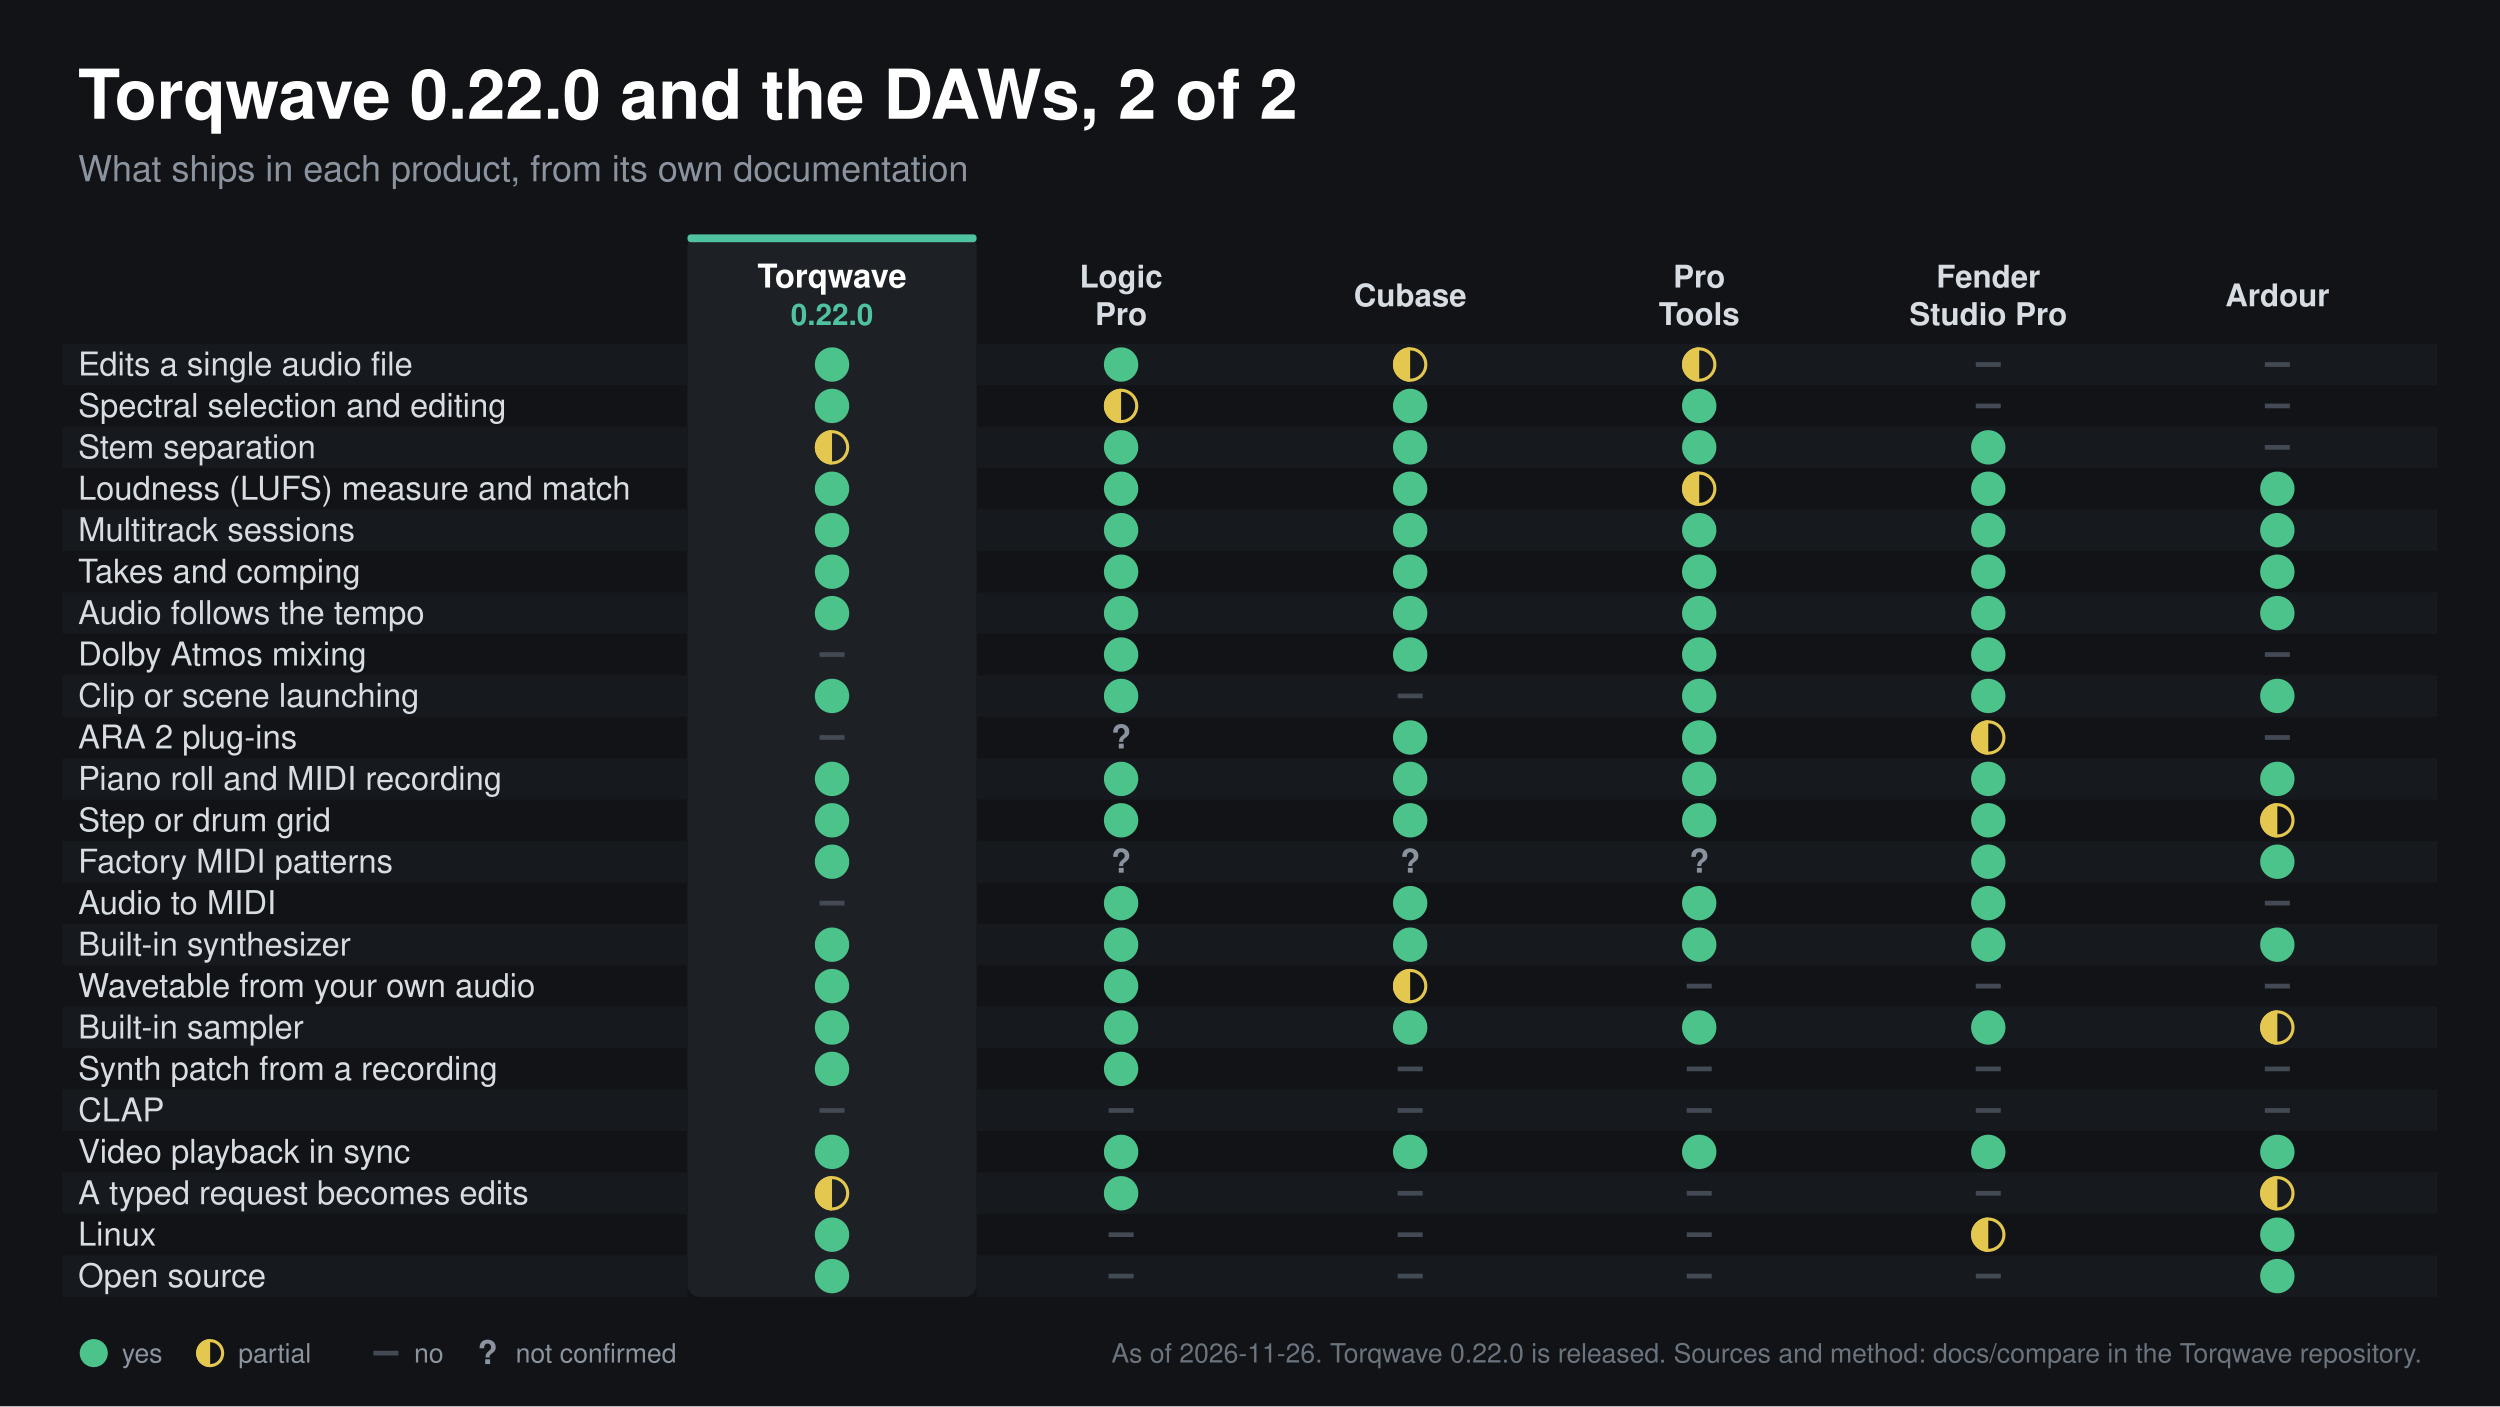
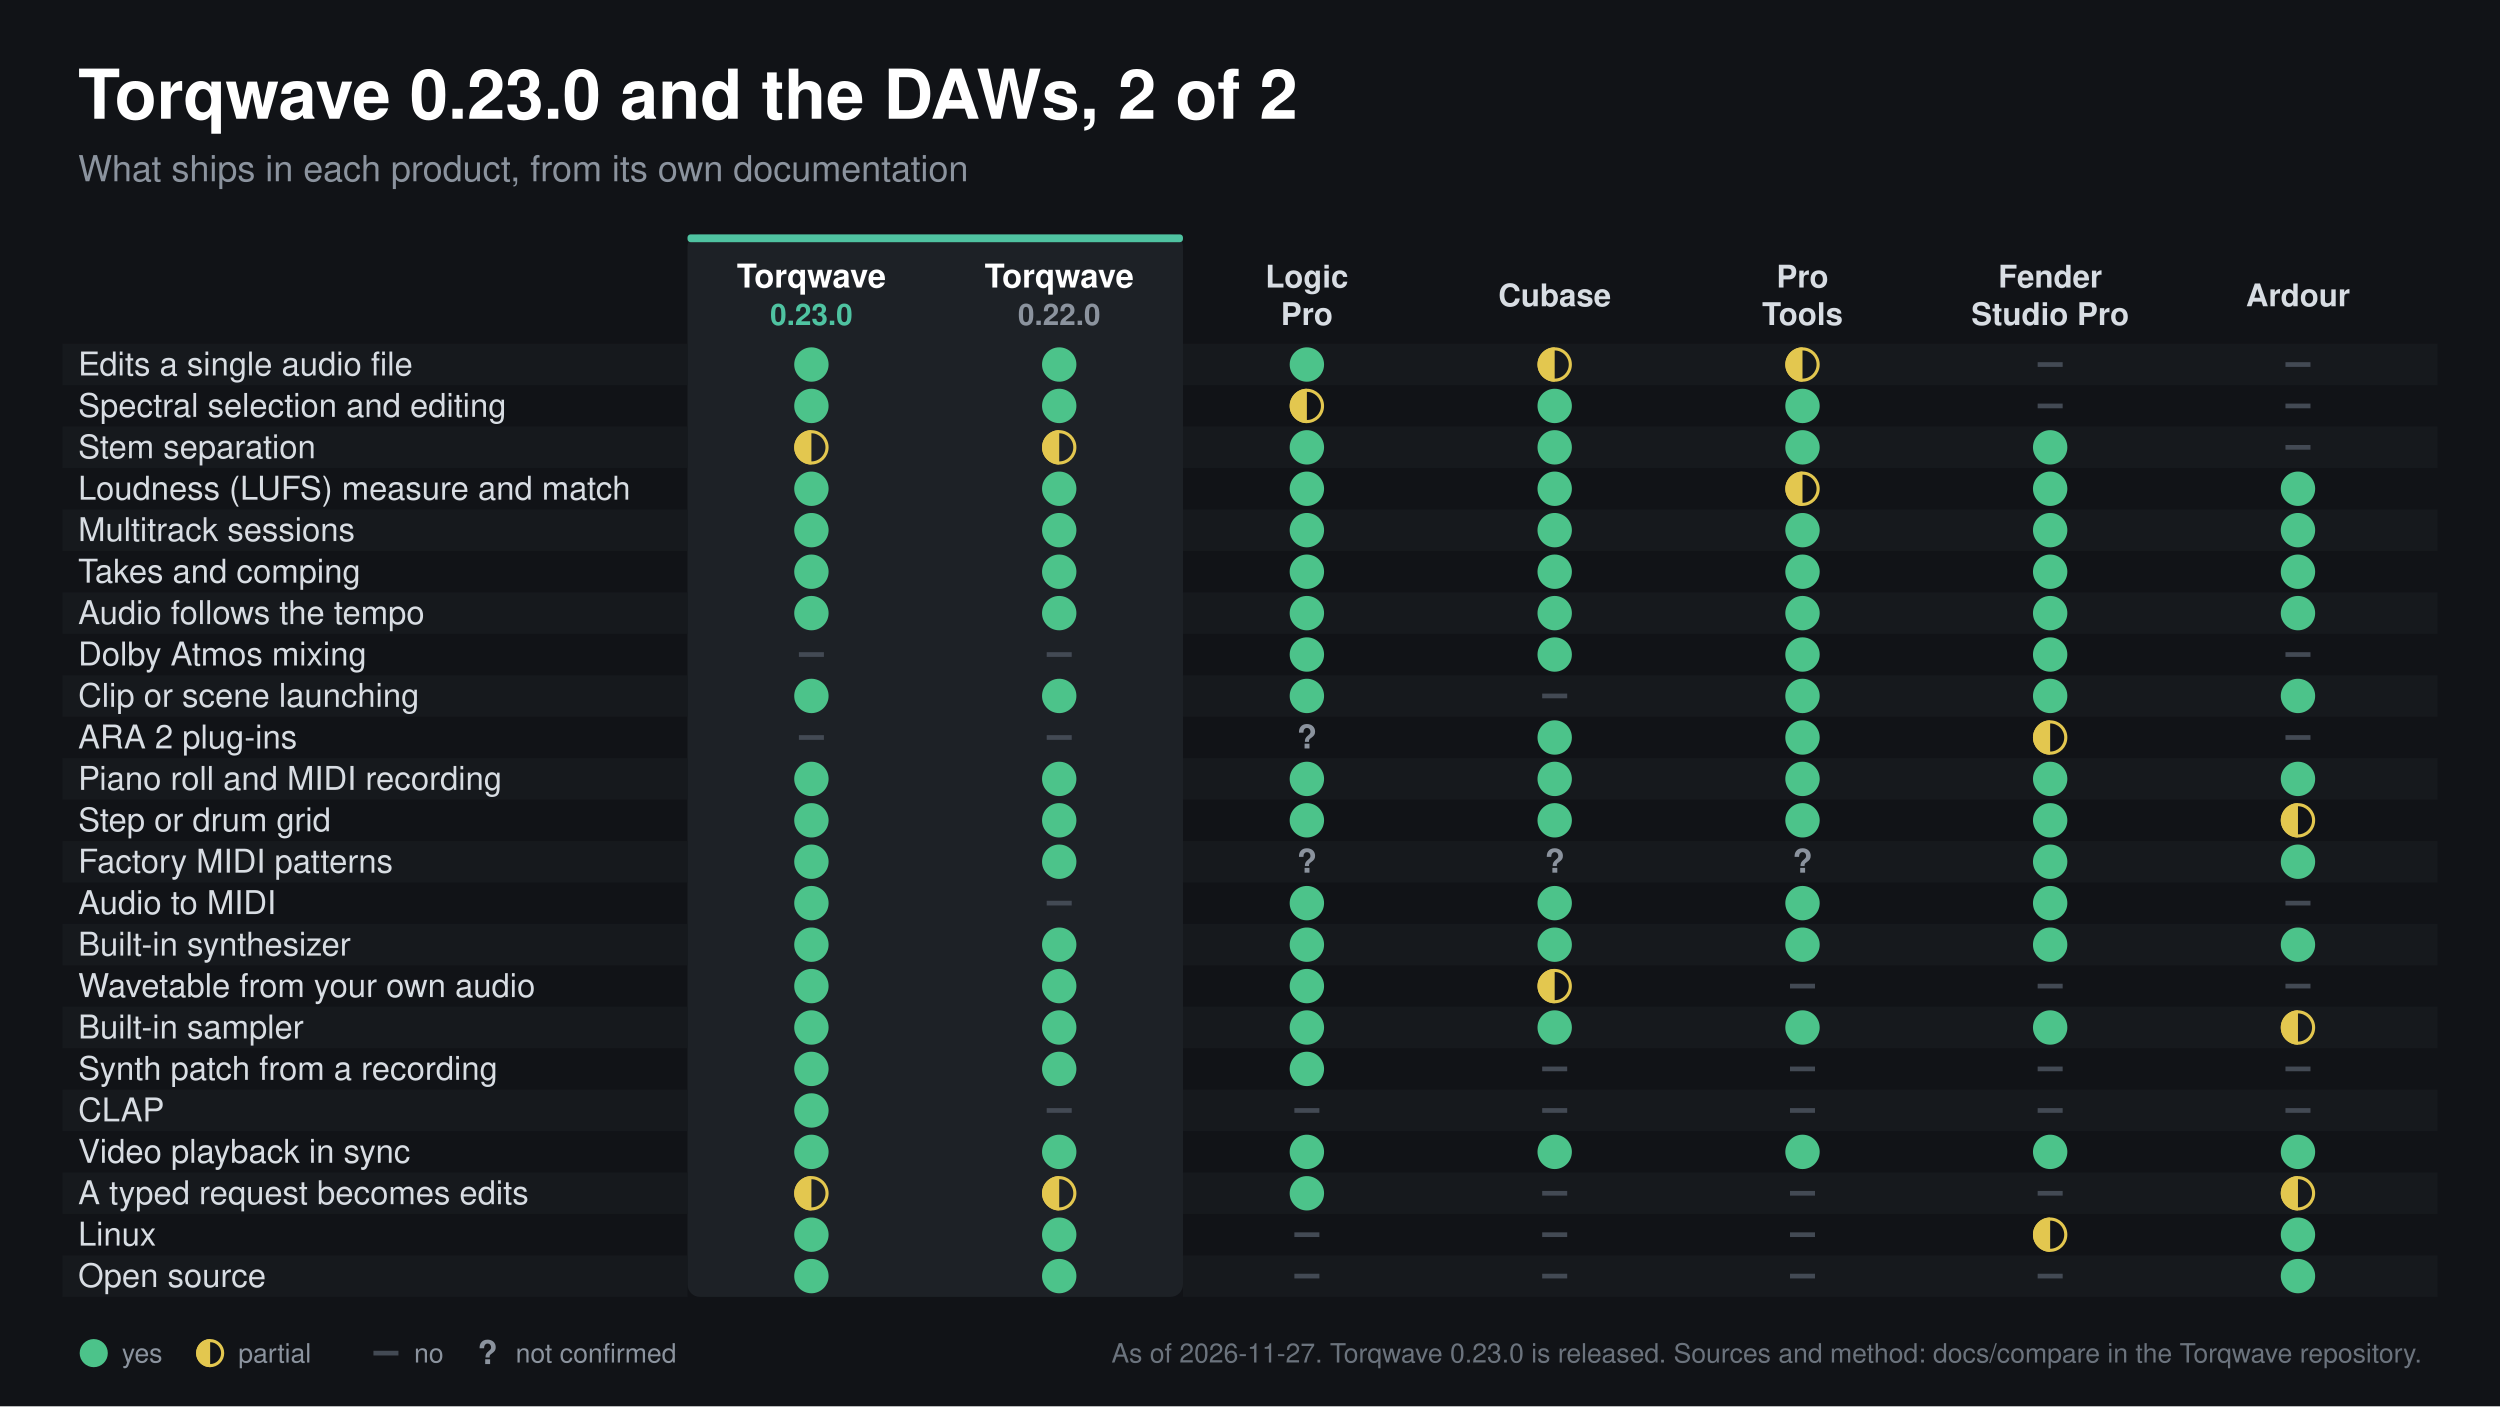
<svg xmlns="http://www.w3.org/2000/svg" width="1600" height="900" viewBox="0 0 1600 900" font-family="Helvetica Neue, Helvetica, Arial, sans-serif">
  <rect width="1600" height="900" fill="#111317" />
-   <text x="50.0" y="76.0" font-size="44" fill="#ffffff" text-anchor="start" font-weight="bold">Torqwave 0.22.0 and the DAWs, 2 of 2</text>
+   <text x="50.0" y="76.0" font-size="44" fill="#ffffff" text-anchor="start" font-weight="bold">Torqwave 0.23.0 and the DAWs, 2 of 2</text>
  <text x="50.0" y="116.0" font-size="23" fill="#8b939e" text-anchor="start" font-weight="normal">What ships in each product, from its own documentation</text>
-   <text x="1550.0" y="872.0" font-size="17" fill="#6b737d" text-anchor="end" font-weight="normal">As of 2026-11-26. Torqwave 0.22.0 is released. Sources and method: docs/compare in the Torqwave repository.</text>
-   <rect x="440.0" y="150.0" width="185.0" height="680.0" rx="8" fill="#1d2126" />
-   <rect x="440.0" y="150.0" width="185.0" height="5.0" rx="2" fill="#4fc3a1" />
-   <text x="532.5" y="184.0" font-size="21" fill="#ffffff" text-anchor="middle" font-weight="bold">Torqwave</text>
-   <text x="532.5" y="208.0" font-size="19" fill="#4fc3a1" text-anchor="middle" font-weight="bold">0.22.0</text>
-   <text x="717.5" y="184.0" font-size="20" fill="#d8dde3" text-anchor="middle" font-weight="bold">Logic</text>
-   <text x="717.5" y="208.0" font-size="20" fill="#d8dde3" text-anchor="middle" font-weight="bold">Pro</text>
-   <text x="902.5" y="196.0" font-size="20" fill="#d8dde3" text-anchor="middle" font-weight="bold">Cubase</text>
-   <text x="1087.5" y="184.0" font-size="20" fill="#d8dde3" text-anchor="middle" font-weight="bold">Pro</text>
-   <text x="1087.5" y="208.0" font-size="20" fill="#d8dde3" text-anchor="middle" font-weight="bold">Tools</text>
-   <text x="1272.5" y="184.0" font-size="20" fill="#d8dde3" text-anchor="middle" font-weight="bold">Fender</text>
-   <text x="1272.5" y="208.0" font-size="20" fill="#d8dde3" text-anchor="middle" font-weight="bold">Studio Pro</text>
-   <text x="1457.5" y="196.0" font-size="20" fill="#d8dde3" text-anchor="middle" font-weight="bold">Ardour</text>
+   <text x="1550.0" y="872.0" font-size="17" fill="#6b737d" text-anchor="end" font-weight="normal">As of 2026-11-27. Torqwave 0.23.0 is released. Sources and method: docs/compare in the Torqwave repository.</text>
+   <rect x="440.0" y="150.0" width="317.1" height="680.0" rx="8" fill="#1d2126" />
+   <rect x="440.0" y="150.0" width="317.1" height="5.0" rx="2" fill="#4fc3a1" />
+   <text x="519.3" y="184.0" font-size="21" fill="#ffffff" text-anchor="middle" font-weight="bold">Torqwave</text>
+   <text x="519.3" y="208.0" font-size="19" fill="#4fc3a1" text-anchor="middle" font-weight="bold">0.23.0</text>
+   <text x="677.9" y="184.0" font-size="21" fill="#ffffff" text-anchor="middle" font-weight="bold">Torqwave</text>
+   <text x="677.9" y="208.0" font-size="19" fill="#8b939e" text-anchor="middle" font-weight="bold">0.22.0</text>
+   <text x="836.4" y="184.0" font-size="20" fill="#d8dde3" text-anchor="middle" font-weight="bold">Logic</text>
+   <text x="836.4" y="208.0" font-size="20" fill="#d8dde3" text-anchor="middle" font-weight="bold">Pro</text>
+   <text x="995.0" y="196.0" font-size="20" fill="#d8dde3" text-anchor="middle" font-weight="bold">Cubase</text>
+   <text x="1153.6" y="184.0" font-size="20" fill="#d8dde3" text-anchor="middle" font-weight="bold">Pro</text>
+   <text x="1153.6" y="208.0" font-size="20" fill="#d8dde3" text-anchor="middle" font-weight="bold">Tools</text>
+   <text x="1312.1" y="184.0" font-size="20" fill="#d8dde3" text-anchor="middle" font-weight="bold">Fender</text>
+   <text x="1312.1" y="208.0" font-size="20" fill="#d8dde3" text-anchor="middle" font-weight="bold">Studio Pro</text>
+   <text x="1470.7" y="196.0" font-size="20" fill="#d8dde3" text-anchor="middle" font-weight="bold">Ardour</text>
  <rect x="40.0" y="220.0" width="400.0" height="26.5" rx="0" fill="#16191d" />
-   <rect x="625.0" y="220.0" width="935.0" height="26.5" rx="0" fill="#16191d" />
+   <rect x="757.1" y="220.0" width="802.9" height="26.5" rx="0" fill="#16191d" />
  <text x="50.0" y="240.3" font-size="21" fill="#d8dde3" text-anchor="start" font-weight="normal">Edits a single audio file</text>
-   <circle cx="532.5" cy="233.3" r="11" fill="#4cc38a" />
-   <circle cx="717.5" cy="233.3" r="11" fill="#4cc38a" />
-   <circle cx="902.5" cy="233.3" r="10" fill="none" stroke="#e3c74f" stroke-width="2" />
-   <path d="M 902.5 222.3 A 11 11 0 0 0 902.5 244.3 Z" fill="#e3c74f" />
-   <circle cx="1087.5" cy="233.3" r="10" fill="none" stroke="#e3c74f" stroke-width="2" />
-   <path d="M 1087.5 222.3 A 11 11 0 0 0 1087.5 244.3 Z" fill="#e3c74f" />
-   <line x1="1264.5" y1="233.3" x2="1280.5" y2="233.3" stroke="#434a54" stroke-width="3" />
-   <line x1="1449.5" y1="233.3" x2="1465.5" y2="233.3" stroke="#434a54" stroke-width="3" />
+   <circle cx="519.3" cy="233.3" r="11" fill="#4cc38a" />
+   <circle cx="677.9" cy="233.3" r="11" fill="#4cc38a" />
+   <circle cx="836.4" cy="233.3" r="11" fill="#4cc38a" />
+   <circle cx="995.0" cy="233.3" r="10" fill="none" stroke="#e3c74f" stroke-width="2" />
+   <path d="M 995.0 222.3 A 11 11 0 0 0 995.0 244.3 Z" fill="#e3c74f" />
+   <circle cx="1153.6" cy="233.3" r="10" fill="none" stroke="#e3c74f" stroke-width="2" />
+   <path d="M 1153.6 222.3 A 11 11 0 0 0 1153.6 244.3 Z" fill="#e3c74f" />
+   <line x1="1304.1" y1="233.3" x2="1320.1" y2="233.3" stroke="#434a54" stroke-width="3" />
+   <line x1="1462.7" y1="233.3" x2="1478.7" y2="233.3" stroke="#434a54" stroke-width="3" />
  <text x="50.0" y="266.8" font-size="21" fill="#d8dde3" text-anchor="start" font-weight="normal">Spectral selection and editing</text>
-   <circle cx="532.5" cy="259.8" r="11" fill="#4cc38a" />
-   <circle cx="717.5" cy="259.8" r="10" fill="none" stroke="#e3c74f" stroke-width="2" />
-   <path d="M 717.5 248.8 A 11 11 0 0 0 717.5 270.8 Z" fill="#e3c74f" />
-   <circle cx="902.5" cy="259.8" r="11" fill="#4cc38a" />
-   <circle cx="1087.5" cy="259.8" r="11" fill="#4cc38a" />
-   <line x1="1264.5" y1="259.8" x2="1280.5" y2="259.8" stroke="#434a54" stroke-width="3" />
-   <line x1="1449.5" y1="259.8" x2="1465.5" y2="259.8" stroke="#434a54" stroke-width="3" />
+   <circle cx="519.3" cy="259.8" r="11" fill="#4cc38a" />
+   <circle cx="677.9" cy="259.8" r="11" fill="#4cc38a" />
+   <circle cx="836.4" cy="259.8" r="10" fill="none" stroke="#e3c74f" stroke-width="2" />
+   <path d="M 836.4 248.8 A 11 11 0 0 0 836.4 270.8 Z" fill="#e3c74f" />
+   <circle cx="995.0" cy="259.8" r="11" fill="#4cc38a" />
+   <circle cx="1153.6" cy="259.8" r="11" fill="#4cc38a" />
+   <line x1="1304.1" y1="259.8" x2="1320.1" y2="259.8" stroke="#434a54" stroke-width="3" />
+   <line x1="1462.7" y1="259.8" x2="1478.7" y2="259.8" stroke="#434a54" stroke-width="3" />
  <rect x="40.0" y="273.0" width="400.0" height="26.5" rx="0" fill="#16191d" />
-   <rect x="625.0" y="273.0" width="935.0" height="26.5" rx="0" fill="#16191d" />
+   <rect x="757.1" y="273.0" width="802.9" height="26.5" rx="0" fill="#16191d" />
  <text x="50.0" y="293.3" font-size="21" fill="#d8dde3" text-anchor="start" font-weight="normal">Stem separation</text>
-   <circle cx="532.5" cy="286.3" r="10" fill="none" stroke="#e3c74f" stroke-width="2" />
-   <path d="M 532.5 275.3 A 11 11 0 0 0 532.5 297.3 Z" fill="#e3c74f" />
-   <circle cx="717.5" cy="286.3" r="11" fill="#4cc38a" />
-   <circle cx="902.5" cy="286.3" r="11" fill="#4cc38a" />
-   <circle cx="1087.5" cy="286.3" r="11" fill="#4cc38a" />
-   <circle cx="1272.5" cy="286.3" r="11" fill="#4cc38a" />
-   <line x1="1449.5" y1="286.3" x2="1465.5" y2="286.3" stroke="#434a54" stroke-width="3" />
+   <circle cx="519.3" cy="286.3" r="10" fill="none" stroke="#e3c74f" stroke-width="2" />
+   <path d="M 519.3 275.3 A 11 11 0 0 0 519.3 297.3 Z" fill="#e3c74f" />
+   <circle cx="677.9" cy="286.3" r="10" fill="none" stroke="#e3c74f" stroke-width="2" />
+   <path d="M 677.9 275.3 A 11 11 0 0 0 677.9 297.3 Z" fill="#e3c74f" />
+   <circle cx="836.4" cy="286.3" r="11" fill="#4cc38a" />
+   <circle cx="995.0" cy="286.3" r="11" fill="#4cc38a" />
+   <circle cx="1153.6" cy="286.3" r="11" fill="#4cc38a" />
+   <circle cx="1312.1" cy="286.3" r="11" fill="#4cc38a" />
+   <line x1="1462.7" y1="286.3" x2="1478.7" y2="286.3" stroke="#434a54" stroke-width="3" />
  <text x="50.0" y="319.8" font-size="21" fill="#d8dde3" text-anchor="start" font-weight="normal">Loudness (LUFS) measure and match</text>
-   <circle cx="532.5" cy="312.8" r="11" fill="#4cc38a" />
-   <circle cx="717.5" cy="312.8" r="11" fill="#4cc38a" />
-   <circle cx="902.5" cy="312.8" r="11" fill="#4cc38a" />
-   <circle cx="1087.5" cy="312.8" r="10" fill="none" stroke="#e3c74f" stroke-width="2" />
-   <path d="M 1087.5 301.8 A 11 11 0 0 0 1087.5 323.8 Z" fill="#e3c74f" />
-   <circle cx="1272.5" cy="312.8" r="11" fill="#4cc38a" />
-   <circle cx="1457.5" cy="312.8" r="11" fill="#4cc38a" />
+   <circle cx="519.3" cy="312.8" r="11" fill="#4cc38a" />
+   <circle cx="677.9" cy="312.8" r="11" fill="#4cc38a" />
+   <circle cx="836.4" cy="312.8" r="11" fill="#4cc38a" />
+   <circle cx="995.0" cy="312.8" r="11" fill="#4cc38a" />
+   <circle cx="1153.6" cy="312.8" r="10" fill="none" stroke="#e3c74f" stroke-width="2" />
+   <path d="M 1153.6 301.8 A 11 11 0 0 0 1153.6 323.8 Z" fill="#e3c74f" />
+   <circle cx="1312.1" cy="312.8" r="11" fill="#4cc38a" />
+   <circle cx="1470.7" cy="312.8" r="11" fill="#4cc38a" />
  <rect x="40.0" y="326.1" width="400.0" height="26.5" rx="0" fill="#16191d" />
-   <rect x="625.0" y="326.1" width="935.0" height="26.5" rx="0" fill="#16191d" />
+   <rect x="757.1" y="326.1" width="802.9" height="26.5" rx="0" fill="#16191d" />
  <text x="50.0" y="346.3" font-size="21" fill="#d8dde3" text-anchor="start" font-weight="normal">Multitrack sessions</text>
-   <circle cx="532.5" cy="339.3" r="11" fill="#4cc38a" />
-   <circle cx="717.5" cy="339.3" r="11" fill="#4cc38a" />
-   <circle cx="902.5" cy="339.3" r="11" fill="#4cc38a" />
-   <circle cx="1087.5" cy="339.3" r="11" fill="#4cc38a" />
-   <circle cx="1272.5" cy="339.3" r="11" fill="#4cc38a" />
-   <circle cx="1457.5" cy="339.3" r="11" fill="#4cc38a" />
+   <circle cx="519.3" cy="339.3" r="11" fill="#4cc38a" />
+   <circle cx="677.9" cy="339.3" r="11" fill="#4cc38a" />
+   <circle cx="836.4" cy="339.3" r="11" fill="#4cc38a" />
+   <circle cx="995.0" cy="339.3" r="11" fill="#4cc38a" />
+   <circle cx="1153.6" cy="339.3" r="11" fill="#4cc38a" />
+   <circle cx="1312.1" cy="339.3" r="11" fill="#4cc38a" />
+   <circle cx="1470.7" cy="339.3" r="11" fill="#4cc38a" />
  <text x="50.0" y="372.9" font-size="21" fill="#d8dde3" text-anchor="start" font-weight="normal">Takes and comping</text>
-   <circle cx="532.5" cy="365.9" r="11" fill="#4cc38a" />
-   <circle cx="717.5" cy="365.9" r="11" fill="#4cc38a" />
-   <circle cx="902.5" cy="365.9" r="11" fill="#4cc38a" />
-   <circle cx="1087.5" cy="365.9" r="11" fill="#4cc38a" />
-   <circle cx="1272.5" cy="365.9" r="11" fill="#4cc38a" />
-   <circle cx="1457.5" cy="365.9" r="11" fill="#4cc38a" />
+   <circle cx="519.3" cy="365.9" r="11" fill="#4cc38a" />
+   <circle cx="677.9" cy="365.9" r="11" fill="#4cc38a" />
+   <circle cx="836.4" cy="365.9" r="11" fill="#4cc38a" />
+   <circle cx="995.0" cy="365.9" r="11" fill="#4cc38a" />
+   <circle cx="1153.6" cy="365.9" r="11" fill="#4cc38a" />
+   <circle cx="1312.1" cy="365.9" r="11" fill="#4cc38a" />
+   <circle cx="1470.7" cy="365.9" r="11" fill="#4cc38a" />
  <rect x="40.0" y="379.1" width="400.0" height="26.5" rx="0" fill="#16191d" />
-   <rect x="625.0" y="379.1" width="935.0" height="26.5" rx="0" fill="#16191d" />
+   <rect x="757.1" y="379.1" width="802.9" height="26.5" rx="0" fill="#16191d" />
  <text x="50.0" y="399.4" font-size="21" fill="#d8dde3" text-anchor="start" font-weight="normal">Audio follows the tempo</text>
-   <circle cx="532.5" cy="392.4" r="11" fill="#4cc38a" />
-   <circle cx="717.5" cy="392.4" r="11" fill="#4cc38a" />
-   <circle cx="902.5" cy="392.4" r="11" fill="#4cc38a" />
-   <circle cx="1087.5" cy="392.4" r="11" fill="#4cc38a" />
-   <circle cx="1272.5" cy="392.4" r="11" fill="#4cc38a" />
-   <circle cx="1457.5" cy="392.4" r="11" fill="#4cc38a" />
+   <circle cx="519.3" cy="392.4" r="11" fill="#4cc38a" />
+   <circle cx="677.9" cy="392.4" r="11" fill="#4cc38a" />
+   <circle cx="836.4" cy="392.4" r="11" fill="#4cc38a" />
+   <circle cx="995.0" cy="392.4" r="11" fill="#4cc38a" />
+   <circle cx="1153.6" cy="392.4" r="11" fill="#4cc38a" />
+   <circle cx="1312.1" cy="392.4" r="11" fill="#4cc38a" />
+   <circle cx="1470.7" cy="392.4" r="11" fill="#4cc38a" />
  <text x="50.0" y="425.9" font-size="21" fill="#d8dde3" text-anchor="start" font-weight="normal">Dolby Atmos mixing</text>
-   <line x1="524.5" y1="418.9" x2="540.5" y2="418.9" stroke="#434a54" stroke-width="3" />
-   <circle cx="717.5" cy="418.9" r="11" fill="#4cc38a" />
-   <circle cx="902.5" cy="418.9" r="11" fill="#4cc38a" />
-   <circle cx="1087.5" cy="418.9" r="11" fill="#4cc38a" />
-   <circle cx="1272.5" cy="418.9" r="11" fill="#4cc38a" />
-   <line x1="1449.5" y1="418.9" x2="1465.5" y2="418.9" stroke="#434a54" stroke-width="3" />
+   <line x1="511.3" y1="418.9" x2="527.3" y2="418.9" stroke="#434a54" stroke-width="3" />
+   <line x1="669.9" y1="418.9" x2="685.9" y2="418.9" stroke="#434a54" stroke-width="3" />
+   <circle cx="836.4" cy="418.9" r="11" fill="#4cc38a" />
+   <circle cx="995.0" cy="418.9" r="11" fill="#4cc38a" />
+   <circle cx="1153.6" cy="418.9" r="11" fill="#4cc38a" />
+   <circle cx="1312.1" cy="418.9" r="11" fill="#4cc38a" />
+   <line x1="1462.7" y1="418.9" x2="1478.7" y2="418.9" stroke="#434a54" stroke-width="3" />
  <rect x="40.0" y="432.2" width="400.0" height="26.5" rx="0" fill="#16191d" />
-   <rect x="625.0" y="432.2" width="935.0" height="26.5" rx="0" fill="#16191d" />
+   <rect x="757.1" y="432.2" width="802.9" height="26.5" rx="0" fill="#16191d" />
  <text x="50.0" y="452.4" font-size="21" fill="#d8dde3" text-anchor="start" font-weight="normal">Clip or scene launching</text>
-   <circle cx="532.5" cy="445.4" r="11" fill="#4cc38a" />
-   <circle cx="717.5" cy="445.4" r="11" fill="#4cc38a" />
-   <line x1="894.5" y1="445.4" x2="910.5" y2="445.4" stroke="#434a54" stroke-width="3" />
-   <circle cx="1087.5" cy="445.4" r="11" fill="#4cc38a" />
-   <circle cx="1272.5" cy="445.4" r="11" fill="#4cc38a" />
-   <circle cx="1457.5" cy="445.4" r="11" fill="#4cc38a" />
+   <circle cx="519.3" cy="445.4" r="11" fill="#4cc38a" />
+   <circle cx="677.9" cy="445.4" r="11" fill="#4cc38a" />
+   <circle cx="836.4" cy="445.4" r="11" fill="#4cc38a" />
+   <line x1="987.0" y1="445.4" x2="1003.0" y2="445.4" stroke="#434a54" stroke-width="3" />
+   <circle cx="1153.6" cy="445.4" r="11" fill="#4cc38a" />
+   <circle cx="1312.1" cy="445.4" r="11" fill="#4cc38a" />
+   <circle cx="1470.7" cy="445.4" r="11" fill="#4cc38a" />
  <text x="50.0" y="479.0" font-size="21" fill="#d8dde3" text-anchor="start" font-weight="normal">ARA 2 plug-ins</text>
-   <line x1="524.5" y1="472.0" x2="540.5" y2="472.0" stroke="#434a54" stroke-width="3" />
-   <text x="717.5" y="479.0" font-size="21" fill="#8b939e" text-anchor="middle" font-weight="bold">?</text>
-   <circle cx="902.5" cy="472.0" r="11" fill="#4cc38a" />
-   <circle cx="1087.5" cy="472.0" r="11" fill="#4cc38a" />
-   <circle cx="1272.5" cy="472.0" r="10" fill="none" stroke="#e3c74f" stroke-width="2" />
-   <path d="M 1272.5 461.0 A 11 11 0 0 0 1272.5 483.0 Z" fill="#e3c74f" />
-   <line x1="1449.5" y1="472.0" x2="1465.5" y2="472.0" stroke="#434a54" stroke-width="3" />
+   <line x1="511.3" y1="472.0" x2="527.3" y2="472.0" stroke="#434a54" stroke-width="3" />
+   <line x1="669.9" y1="472.0" x2="685.9" y2="472.0" stroke="#434a54" stroke-width="3" />
+   <text x="836.4" y="479.0" font-size="21" fill="#8b939e" text-anchor="middle" font-weight="bold">?</text>
+   <circle cx="995.0" cy="472.0" r="11" fill="#4cc38a" />
+   <circle cx="1153.6" cy="472.0" r="11" fill="#4cc38a" />
+   <circle cx="1312.1" cy="472.0" r="10" fill="none" stroke="#e3c74f" stroke-width="2" />
+   <path d="M 1312.1 461.0 A 11 11 0 0 0 1312.1 483.0 Z" fill="#e3c74f" />
+   <line x1="1462.7" y1="472.0" x2="1478.7" y2="472.0" stroke="#434a54" stroke-width="3" />
  <rect x="40.0" y="485.2" width="400.0" height="26.5" rx="0" fill="#16191d" />
-   <rect x="625.0" y="485.2" width="935.0" height="26.5" rx="0" fill="#16191d" />
+   <rect x="757.1" y="485.2" width="802.9" height="26.5" rx="0" fill="#16191d" />
  <text x="50.0" y="505.5" font-size="21" fill="#d8dde3" text-anchor="start" font-weight="normal">Piano roll and MIDI recording</text>
-   <circle cx="532.5" cy="498.5" r="11" fill="#4cc38a" />
-   <circle cx="717.5" cy="498.5" r="11" fill="#4cc38a" />
-   <circle cx="902.5" cy="498.5" r="11" fill="#4cc38a" />
-   <circle cx="1087.5" cy="498.5" r="11" fill="#4cc38a" />
-   <circle cx="1272.5" cy="498.5" r="11" fill="#4cc38a" />
-   <circle cx="1457.5" cy="498.5" r="11" fill="#4cc38a" />
+   <circle cx="519.3" cy="498.5" r="11" fill="#4cc38a" />
+   <circle cx="677.9" cy="498.5" r="11" fill="#4cc38a" />
+   <circle cx="836.4" cy="498.5" r="11" fill="#4cc38a" />
+   <circle cx="995.0" cy="498.5" r="11" fill="#4cc38a" />
+   <circle cx="1153.6" cy="498.5" r="11" fill="#4cc38a" />
+   <circle cx="1312.1" cy="498.5" r="11" fill="#4cc38a" />
+   <circle cx="1470.7" cy="498.5" r="11" fill="#4cc38a" />
  <text x="50.0" y="532.0" font-size="21" fill="#d8dde3" text-anchor="start" font-weight="normal">Step or drum grid</text>
-   <circle cx="532.5" cy="525.0" r="11" fill="#4cc38a" />
-   <circle cx="717.5" cy="525.0" r="11" fill="#4cc38a" />
-   <circle cx="902.5" cy="525.0" r="11" fill="#4cc38a" />
-   <circle cx="1087.5" cy="525.0" r="11" fill="#4cc38a" />
-   <circle cx="1272.5" cy="525.0" r="11" fill="#4cc38a" />
-   <circle cx="1457.5" cy="525.0" r="10" fill="none" stroke="#e3c74f" stroke-width="2" />
-   <path d="M 1457.5 514.0 A 11 11 0 0 0 1457.5 536.0 Z" fill="#e3c74f" />
+   <circle cx="519.3" cy="525.0" r="11" fill="#4cc38a" />
+   <circle cx="677.9" cy="525.0" r="11" fill="#4cc38a" />
+   <circle cx="836.4" cy="525.0" r="11" fill="#4cc38a" />
+   <circle cx="995.0" cy="525.0" r="11" fill="#4cc38a" />
+   <circle cx="1153.6" cy="525.0" r="11" fill="#4cc38a" />
+   <circle cx="1312.1" cy="525.0" r="11" fill="#4cc38a" />
+   <circle cx="1470.7" cy="525.0" r="10" fill="none" stroke="#e3c74f" stroke-width="2" />
+   <path d="M 1470.7 514.0 A 11 11 0 0 0 1470.7 536.0 Z" fill="#e3c74f" />
  <rect x="40.0" y="538.3" width="400.0" height="26.5" rx="0" fill="#16191d" />
-   <rect x="625.0" y="538.3" width="935.0" height="26.5" rx="0" fill="#16191d" />
+   <rect x="757.1" y="538.3" width="802.9" height="26.5" rx="0" fill="#16191d" />
  <text x="50.0" y="558.5" font-size="21" fill="#d8dde3" text-anchor="start" font-weight="normal">Factory MIDI patterns</text>
-   <circle cx="532.5" cy="551.5" r="11" fill="#4cc38a" />
-   <text x="717.5" y="558.5" font-size="21" fill="#8b939e" text-anchor="middle" font-weight="bold">?</text>
-   <text x="902.5" y="558.5" font-size="21" fill="#8b939e" text-anchor="middle" font-weight="bold">?</text>
-   <text x="1087.5" y="558.5" font-size="21" fill="#8b939e" text-anchor="middle" font-weight="bold">?</text>
-   <circle cx="1272.5" cy="551.5" r="11" fill="#4cc38a" />
-   <circle cx="1457.5" cy="551.5" r="11" fill="#4cc38a" />
+   <circle cx="519.3" cy="551.5" r="11" fill="#4cc38a" />
+   <circle cx="677.9" cy="551.5" r="11" fill="#4cc38a" />
+   <text x="836.4" y="558.5" font-size="21" fill="#8b939e" text-anchor="middle" font-weight="bold">?</text>
+   <text x="995.0" y="558.5" font-size="21" fill="#8b939e" text-anchor="middle" font-weight="bold">?</text>
+   <text x="1153.6" y="558.5" font-size="21" fill="#8b939e" text-anchor="middle" font-weight="bold">?</text>
+   <circle cx="1312.1" cy="551.5" r="11" fill="#4cc38a" />
+   <circle cx="1470.7" cy="551.5" r="11" fill="#4cc38a" />
  <text x="50.0" y="585.0" font-size="21" fill="#d8dde3" text-anchor="start" font-weight="normal">Audio to MIDI</text>
-   <line x1="524.5" y1="578.0" x2="540.5" y2="578.0" stroke="#434a54" stroke-width="3" />
-   <circle cx="717.5" cy="578.0" r="11" fill="#4cc38a" />
-   <circle cx="902.5" cy="578.0" r="11" fill="#4cc38a" />
-   <circle cx="1087.5" cy="578.0" r="11" fill="#4cc38a" />
-   <circle cx="1272.5" cy="578.0" r="11" fill="#4cc38a" />
-   <line x1="1449.5" y1="578.0" x2="1465.5" y2="578.0" stroke="#434a54" stroke-width="3" />
+   <circle cx="519.3" cy="578.0" r="11" fill="#4cc38a" />
+   <line x1="669.9" y1="578.0" x2="685.9" y2="578.0" stroke="#434a54" stroke-width="3" />
+   <circle cx="836.4" cy="578.0" r="11" fill="#4cc38a" />
+   <circle cx="995.0" cy="578.0" r="11" fill="#4cc38a" />
+   <circle cx="1153.6" cy="578.0" r="11" fill="#4cc38a" />
+   <circle cx="1312.1" cy="578.0" r="11" fill="#4cc38a" />
+   <line x1="1462.7" y1="578.0" x2="1478.7" y2="578.0" stroke="#434a54" stroke-width="3" />
  <rect x="40.0" y="591.3" width="400.0" height="26.5" rx="0" fill="#16191d" />
-   <rect x="625.0" y="591.3" width="935.0" height="26.5" rx="0" fill="#16191d" />
+   <rect x="757.1" y="591.3" width="802.9" height="26.5" rx="0" fill="#16191d" />
  <text x="50.0" y="611.6" font-size="21" fill="#d8dde3" text-anchor="start" font-weight="normal">Built-in synthesizer</text>
-   <circle cx="532.5" cy="604.6" r="11" fill="#4cc38a" />
-   <circle cx="717.5" cy="604.6" r="11" fill="#4cc38a" />
-   <circle cx="902.5" cy="604.6" r="11" fill="#4cc38a" />
-   <circle cx="1087.5" cy="604.6" r="11" fill="#4cc38a" />
-   <circle cx="1272.5" cy="604.6" r="11" fill="#4cc38a" />
-   <circle cx="1457.5" cy="604.6" r="11" fill="#4cc38a" />
+   <circle cx="519.3" cy="604.6" r="11" fill="#4cc38a" />
+   <circle cx="677.9" cy="604.6" r="11" fill="#4cc38a" />
+   <circle cx="836.4" cy="604.6" r="11" fill="#4cc38a" />
+   <circle cx="995.0" cy="604.6" r="11" fill="#4cc38a" />
+   <circle cx="1153.6" cy="604.6" r="11" fill="#4cc38a" />
+   <circle cx="1312.1" cy="604.6" r="11" fill="#4cc38a" />
+   <circle cx="1470.7" cy="604.6" r="11" fill="#4cc38a" />
  <text x="50.0" y="638.1" font-size="21" fill="#d8dde3" text-anchor="start" font-weight="normal">Wavetable from your own audio</text>
-   <circle cx="532.5" cy="631.1" r="11" fill="#4cc38a" />
-   <circle cx="717.5" cy="631.1" r="11" fill="#4cc38a" />
-   <circle cx="902.5" cy="631.1" r="10" fill="none" stroke="#e3c74f" stroke-width="2" />
-   <path d="M 902.5 620.1 A 11 11 0 0 0 902.5 642.1 Z" fill="#e3c74f" />
-   <line x1="1079.5" y1="631.1" x2="1095.5" y2="631.1" stroke="#434a54" stroke-width="3" />
-   <line x1="1264.5" y1="631.1" x2="1280.5" y2="631.1" stroke="#434a54" stroke-width="3" />
-   <line x1="1449.5" y1="631.1" x2="1465.5" y2="631.1" stroke="#434a54" stroke-width="3" />
+   <circle cx="519.3" cy="631.1" r="11" fill="#4cc38a" />
+   <circle cx="677.9" cy="631.1" r="11" fill="#4cc38a" />
+   <circle cx="836.4" cy="631.1" r="11" fill="#4cc38a" />
+   <circle cx="995.0" cy="631.1" r="10" fill="none" stroke="#e3c74f" stroke-width="2" />
+   <path d="M 995.0 620.1 A 11 11 0 0 0 995.0 642.1 Z" fill="#e3c74f" />
+   <line x1="1145.6" y1="631.1" x2="1161.6" y2="631.1" stroke="#434a54" stroke-width="3" />
+   <line x1="1304.1" y1="631.1" x2="1320.1" y2="631.1" stroke="#434a54" stroke-width="3" />
+   <line x1="1462.7" y1="631.1" x2="1478.7" y2="631.1" stroke="#434a54" stroke-width="3" />
  <rect x="40.0" y="644.3" width="400.0" height="26.5" rx="0" fill="#16191d" />
-   <rect x="625.0" y="644.3" width="935.0" height="26.5" rx="0" fill="#16191d" />
+   <rect x="757.1" y="644.3" width="802.9" height="26.5" rx="0" fill="#16191d" />
  <text x="50.0" y="664.6" font-size="21" fill="#d8dde3" text-anchor="start" font-weight="normal">Built-in sampler</text>
-   <circle cx="532.5" cy="657.6" r="11" fill="#4cc38a" />
-   <circle cx="717.5" cy="657.6" r="11" fill="#4cc38a" />
-   <circle cx="902.5" cy="657.6" r="11" fill="#4cc38a" />
-   <circle cx="1087.5" cy="657.6" r="11" fill="#4cc38a" />
-   <circle cx="1272.5" cy="657.6" r="11" fill="#4cc38a" />
-   <circle cx="1457.5" cy="657.6" r="10" fill="none" stroke="#e3c74f" stroke-width="2" />
-   <path d="M 1457.5 646.6 A 11 11 0 0 0 1457.5 668.6 Z" fill="#e3c74f" />
+   <circle cx="519.3" cy="657.6" r="11" fill="#4cc38a" />
+   <circle cx="677.9" cy="657.6" r="11" fill="#4cc38a" />
+   <circle cx="836.4" cy="657.6" r="11" fill="#4cc38a" />
+   <circle cx="995.0" cy="657.6" r="11" fill="#4cc38a" />
+   <circle cx="1153.6" cy="657.6" r="11" fill="#4cc38a" />
+   <circle cx="1312.1" cy="657.6" r="11" fill="#4cc38a" />
+   <circle cx="1470.7" cy="657.6" r="10" fill="none" stroke="#e3c74f" stroke-width="2" />
+   <path d="M 1470.7 646.6 A 11 11 0 0 0 1470.7 668.6 Z" fill="#e3c74f" />
  <text x="50.0" y="691.1" font-size="21" fill="#d8dde3" text-anchor="start" font-weight="normal">Synth patch from a recording</text>
-   <circle cx="532.5" cy="684.1" r="11" fill="#4cc38a" />
-   <circle cx="717.5" cy="684.1" r="11" fill="#4cc38a" />
-   <line x1="894.5" y1="684.1" x2="910.5" y2="684.1" stroke="#434a54" stroke-width="3" />
-   <line x1="1079.5" y1="684.1" x2="1095.5" y2="684.1" stroke="#434a54" stroke-width="3" />
-   <line x1="1264.5" y1="684.1" x2="1280.5" y2="684.1" stroke="#434a54" stroke-width="3" />
-   <line x1="1449.5" y1="684.1" x2="1465.5" y2="684.1" stroke="#434a54" stroke-width="3" />
+   <circle cx="519.3" cy="684.1" r="11" fill="#4cc38a" />
+   <circle cx="677.9" cy="684.1" r="11" fill="#4cc38a" />
+   <circle cx="836.4" cy="684.1" r="11" fill="#4cc38a" />
+   <line x1="987.0" y1="684.1" x2="1003.0" y2="684.1" stroke="#434a54" stroke-width="3" />
+   <line x1="1145.6" y1="684.1" x2="1161.6" y2="684.1" stroke="#434a54" stroke-width="3" />
+   <line x1="1304.1" y1="684.1" x2="1320.1" y2="684.1" stroke="#434a54" stroke-width="3" />
+   <line x1="1462.7" y1="684.1" x2="1478.7" y2="684.1" stroke="#434a54" stroke-width="3" />
  <rect x="40.0" y="697.4" width="400.0" height="26.5" rx="0" fill="#16191d" />
-   <rect x="625.0" y="697.4" width="935.0" height="26.5" rx="0" fill="#16191d" />
+   <rect x="757.1" y="697.4" width="802.9" height="26.5" rx="0" fill="#16191d" />
  <text x="50.0" y="717.7" font-size="21" fill="#d8dde3" text-anchor="start" font-weight="normal">CLAP</text>
-   <line x1="524.5" y1="710.7" x2="540.5" y2="710.7" stroke="#434a54" stroke-width="3" />
-   <line x1="709.5" y1="710.7" x2="725.5" y2="710.7" stroke="#434a54" stroke-width="3" />
-   <line x1="894.5" y1="710.7" x2="910.5" y2="710.7" stroke="#434a54" stroke-width="3" />
-   <line x1="1079.5" y1="710.7" x2="1095.5" y2="710.7" stroke="#434a54" stroke-width="3" />
-   <line x1="1264.5" y1="710.7" x2="1280.5" y2="710.7" stroke="#434a54" stroke-width="3" />
-   <line x1="1449.5" y1="710.7" x2="1465.5" y2="710.7" stroke="#434a54" stroke-width="3" />
+   <circle cx="519.3" cy="710.7" r="11" fill="#4cc38a" />
+   <line x1="669.9" y1="710.7" x2="685.9" y2="710.7" stroke="#434a54" stroke-width="3" />
+   <line x1="828.4" y1="710.7" x2="844.4" y2="710.7" stroke="#434a54" stroke-width="3" />
+   <line x1="987.0" y1="710.7" x2="1003.0" y2="710.7" stroke="#434a54" stroke-width="3" />
+   <line x1="1145.6" y1="710.7" x2="1161.6" y2="710.7" stroke="#434a54" stroke-width="3" />
+   <line x1="1304.1" y1="710.7" x2="1320.1" y2="710.7" stroke="#434a54" stroke-width="3" />
+   <line x1="1462.7" y1="710.7" x2="1478.7" y2="710.7" stroke="#434a54" stroke-width="3" />
  <text x="50.0" y="744.2" font-size="21" fill="#d8dde3" text-anchor="start" font-weight="normal">Video playback in sync</text>
-   <circle cx="532.5" cy="737.2" r="11" fill="#4cc38a" />
-   <circle cx="717.5" cy="737.2" r="11" fill="#4cc38a" />
-   <circle cx="902.5" cy="737.2" r="11" fill="#4cc38a" />
-   <circle cx="1087.5" cy="737.2" r="11" fill="#4cc38a" />
-   <circle cx="1272.5" cy="737.2" r="11" fill="#4cc38a" />
-   <circle cx="1457.5" cy="737.2" r="11" fill="#4cc38a" />
+   <circle cx="519.3" cy="737.2" r="11" fill="#4cc38a" />
+   <circle cx="677.9" cy="737.2" r="11" fill="#4cc38a" />
+   <circle cx="836.4" cy="737.2" r="11" fill="#4cc38a" />
+   <circle cx="995.0" cy="737.2" r="11" fill="#4cc38a" />
+   <circle cx="1153.6" cy="737.2" r="11" fill="#4cc38a" />
+   <circle cx="1312.1" cy="737.2" r="11" fill="#4cc38a" />
+   <circle cx="1470.7" cy="737.2" r="11" fill="#4cc38a" />
  <rect x="40.0" y="750.4" width="400.0" height="26.5" rx="0" fill="#16191d" />
-   <rect x="625.0" y="750.4" width="935.0" height="26.5" rx="0" fill="#16191d" />
+   <rect x="757.1" y="750.4" width="802.9" height="26.5" rx="0" fill="#16191d" />
  <text x="50.0" y="770.7" font-size="21" fill="#d8dde3" text-anchor="start" font-weight="normal">A typed request becomes edits</text>
-   <circle cx="532.5" cy="763.7" r="10" fill="none" stroke="#e3c74f" stroke-width="2" />
-   <path d="M 532.5 752.7 A 11 11 0 0 0 532.5 774.7 Z" fill="#e3c74f" />
-   <circle cx="717.5" cy="763.7" r="11" fill="#4cc38a" />
-   <line x1="894.5" y1="763.7" x2="910.5" y2="763.7" stroke="#434a54" stroke-width="3" />
-   <line x1="1079.5" y1="763.7" x2="1095.5" y2="763.7" stroke="#434a54" stroke-width="3" />
-   <line x1="1264.5" y1="763.7" x2="1280.5" y2="763.7" stroke="#434a54" stroke-width="3" />
-   <circle cx="1457.5" cy="763.7" r="10" fill="none" stroke="#e3c74f" stroke-width="2" />
-   <path d="M 1457.5 752.7 A 11 11 0 0 0 1457.5 774.7 Z" fill="#e3c74f" />
+   <circle cx="519.3" cy="763.7" r="10" fill="none" stroke="#e3c74f" stroke-width="2" />
+   <path d="M 519.3 752.7 A 11 11 0 0 0 519.3 774.7 Z" fill="#e3c74f" />
+   <circle cx="677.9" cy="763.7" r="10" fill="none" stroke="#e3c74f" stroke-width="2" />
+   <path d="M 677.9 752.7 A 11 11 0 0 0 677.9 774.7 Z" fill="#e3c74f" />
+   <circle cx="836.4" cy="763.7" r="11" fill="#4cc38a" />
+   <line x1="987.0" y1="763.7" x2="1003.0" y2="763.7" stroke="#434a54" stroke-width="3" />
+   <line x1="1145.6" y1="763.7" x2="1161.6" y2="763.7" stroke="#434a54" stroke-width="3" />
+   <line x1="1304.1" y1="763.7" x2="1320.1" y2="763.7" stroke="#434a54" stroke-width="3" />
+   <circle cx="1470.7" cy="763.7" r="10" fill="none" stroke="#e3c74f" stroke-width="2" />
+   <path d="M 1470.7 752.7 A 11 11 0 0 0 1470.7 774.7 Z" fill="#e3c74f" />
  <text x="50.0" y="797.2" font-size="21" fill="#d8dde3" text-anchor="start" font-weight="normal">Linux</text>
-   <circle cx="532.5" cy="790.2" r="11" fill="#4cc38a" />
-   <line x1="709.5" y1="790.2" x2="725.5" y2="790.2" stroke="#434a54" stroke-width="3" />
-   <line x1="894.5" y1="790.2" x2="910.5" y2="790.2" stroke="#434a54" stroke-width="3" />
-   <line x1="1079.5" y1="790.2" x2="1095.5" y2="790.2" stroke="#434a54" stroke-width="3" />
-   <circle cx="1272.5" cy="790.2" r="10" fill="none" stroke="#e3c74f" stroke-width="2" />
-   <path d="M 1272.5 779.2 A 11 11 0 0 0 1272.5 801.2 Z" fill="#e3c74f" />
-   <circle cx="1457.5" cy="790.2" r="11" fill="#4cc38a" />
+   <circle cx="519.3" cy="790.2" r="11" fill="#4cc38a" />
+   <circle cx="677.9" cy="790.2" r="11" fill="#4cc38a" />
+   <line x1="828.4" y1="790.2" x2="844.4" y2="790.2" stroke="#434a54" stroke-width="3" />
+   <line x1="987.0" y1="790.2" x2="1003.0" y2="790.2" stroke="#434a54" stroke-width="3" />
+   <line x1="1145.6" y1="790.2" x2="1161.6" y2="790.2" stroke="#434a54" stroke-width="3" />
+   <circle cx="1312.1" cy="790.2" r="10" fill="none" stroke="#e3c74f" stroke-width="2" />
+   <path d="M 1312.1 779.2 A 11 11 0 0 0 1312.1 801.2 Z" fill="#e3c74f" />
+   <circle cx="1470.7" cy="790.2" r="11" fill="#4cc38a" />
  <rect x="40.0" y="803.5" width="400.0" height="26.5" rx="0" fill="#16191d" />
-   <rect x="625.0" y="803.5" width="935.0" height="26.5" rx="0" fill="#16191d" />
+   <rect x="757.1" y="803.5" width="802.9" height="26.5" rx="0" fill="#16191d" />
  <text x="50.0" y="823.7" font-size="21" fill="#d8dde3" text-anchor="start" font-weight="normal">Open source</text>
-   <circle cx="532.5" cy="816.7" r="11" fill="#4cc38a" />
-   <line x1="709.5" y1="816.7" x2="725.5" y2="816.7" stroke="#434a54" stroke-width="3" />
-   <line x1="894.5" y1="816.7" x2="910.5" y2="816.7" stroke="#434a54" stroke-width="3" />
-   <line x1="1079.5" y1="816.7" x2="1095.5" y2="816.7" stroke="#434a54" stroke-width="3" />
-   <line x1="1264.5" y1="816.7" x2="1280.5" y2="816.7" stroke="#434a54" stroke-width="3" />
-   <circle cx="1457.5" cy="816.7" r="11" fill="#4cc38a" />
+   <circle cx="519.3" cy="816.7" r="11" fill="#4cc38a" />
+   <circle cx="677.9" cy="816.7" r="11" fill="#4cc38a" />
+   <line x1="828.4" y1="816.7" x2="844.4" y2="816.7" stroke="#434a54" stroke-width="3" />
+   <line x1="987.0" y1="816.7" x2="1003.0" y2="816.7" stroke="#434a54" stroke-width="3" />
+   <line x1="1145.6" y1="816.7" x2="1161.6" y2="816.7" stroke="#434a54" stroke-width="3" />
+   <line x1="1304.1" y1="816.7" x2="1320.1" y2="816.7" stroke="#434a54" stroke-width="3" />
+   <circle cx="1470.7" cy="816.7" r="11" fill="#4cc38a" />
  <circle cx="60.0" cy="866.0" r="9" fill="#4cc38a" />
  <text x="78.0" y="872.0" font-size="17" fill="#8b939e" text-anchor="start" font-weight="normal">yes</text>
  <circle cx="134.5" cy="866.0" r="8" fill="none" stroke="#e3c74f" stroke-width="2" />
  <path d="M 134.5 857.0 A 9 9 0 0 0 134.5 875.0 Z" fill="#e3c74f" />
  <text x="152.5" y="872.0" font-size="17" fill="#8b939e" text-anchor="start" font-weight="normal">partial</text>
  <line x1="239.0" y1="866.0" x2="255.0" y2="866.0" stroke="#434a54" stroke-width="3" />
  <text x="265.0" y="872.0" font-size="17" fill="#8b939e" text-anchor="start" font-weight="normal">no</text>
  <text x="312.0" y="873.0" font-size="21" fill="#8b939e" text-anchor="middle" font-weight="bold">?</text>
  <text x="330.0" y="872.0" font-size="17" fill="#8b939e" text-anchor="start" font-weight="normal">not confirmed</text>
</svg>
